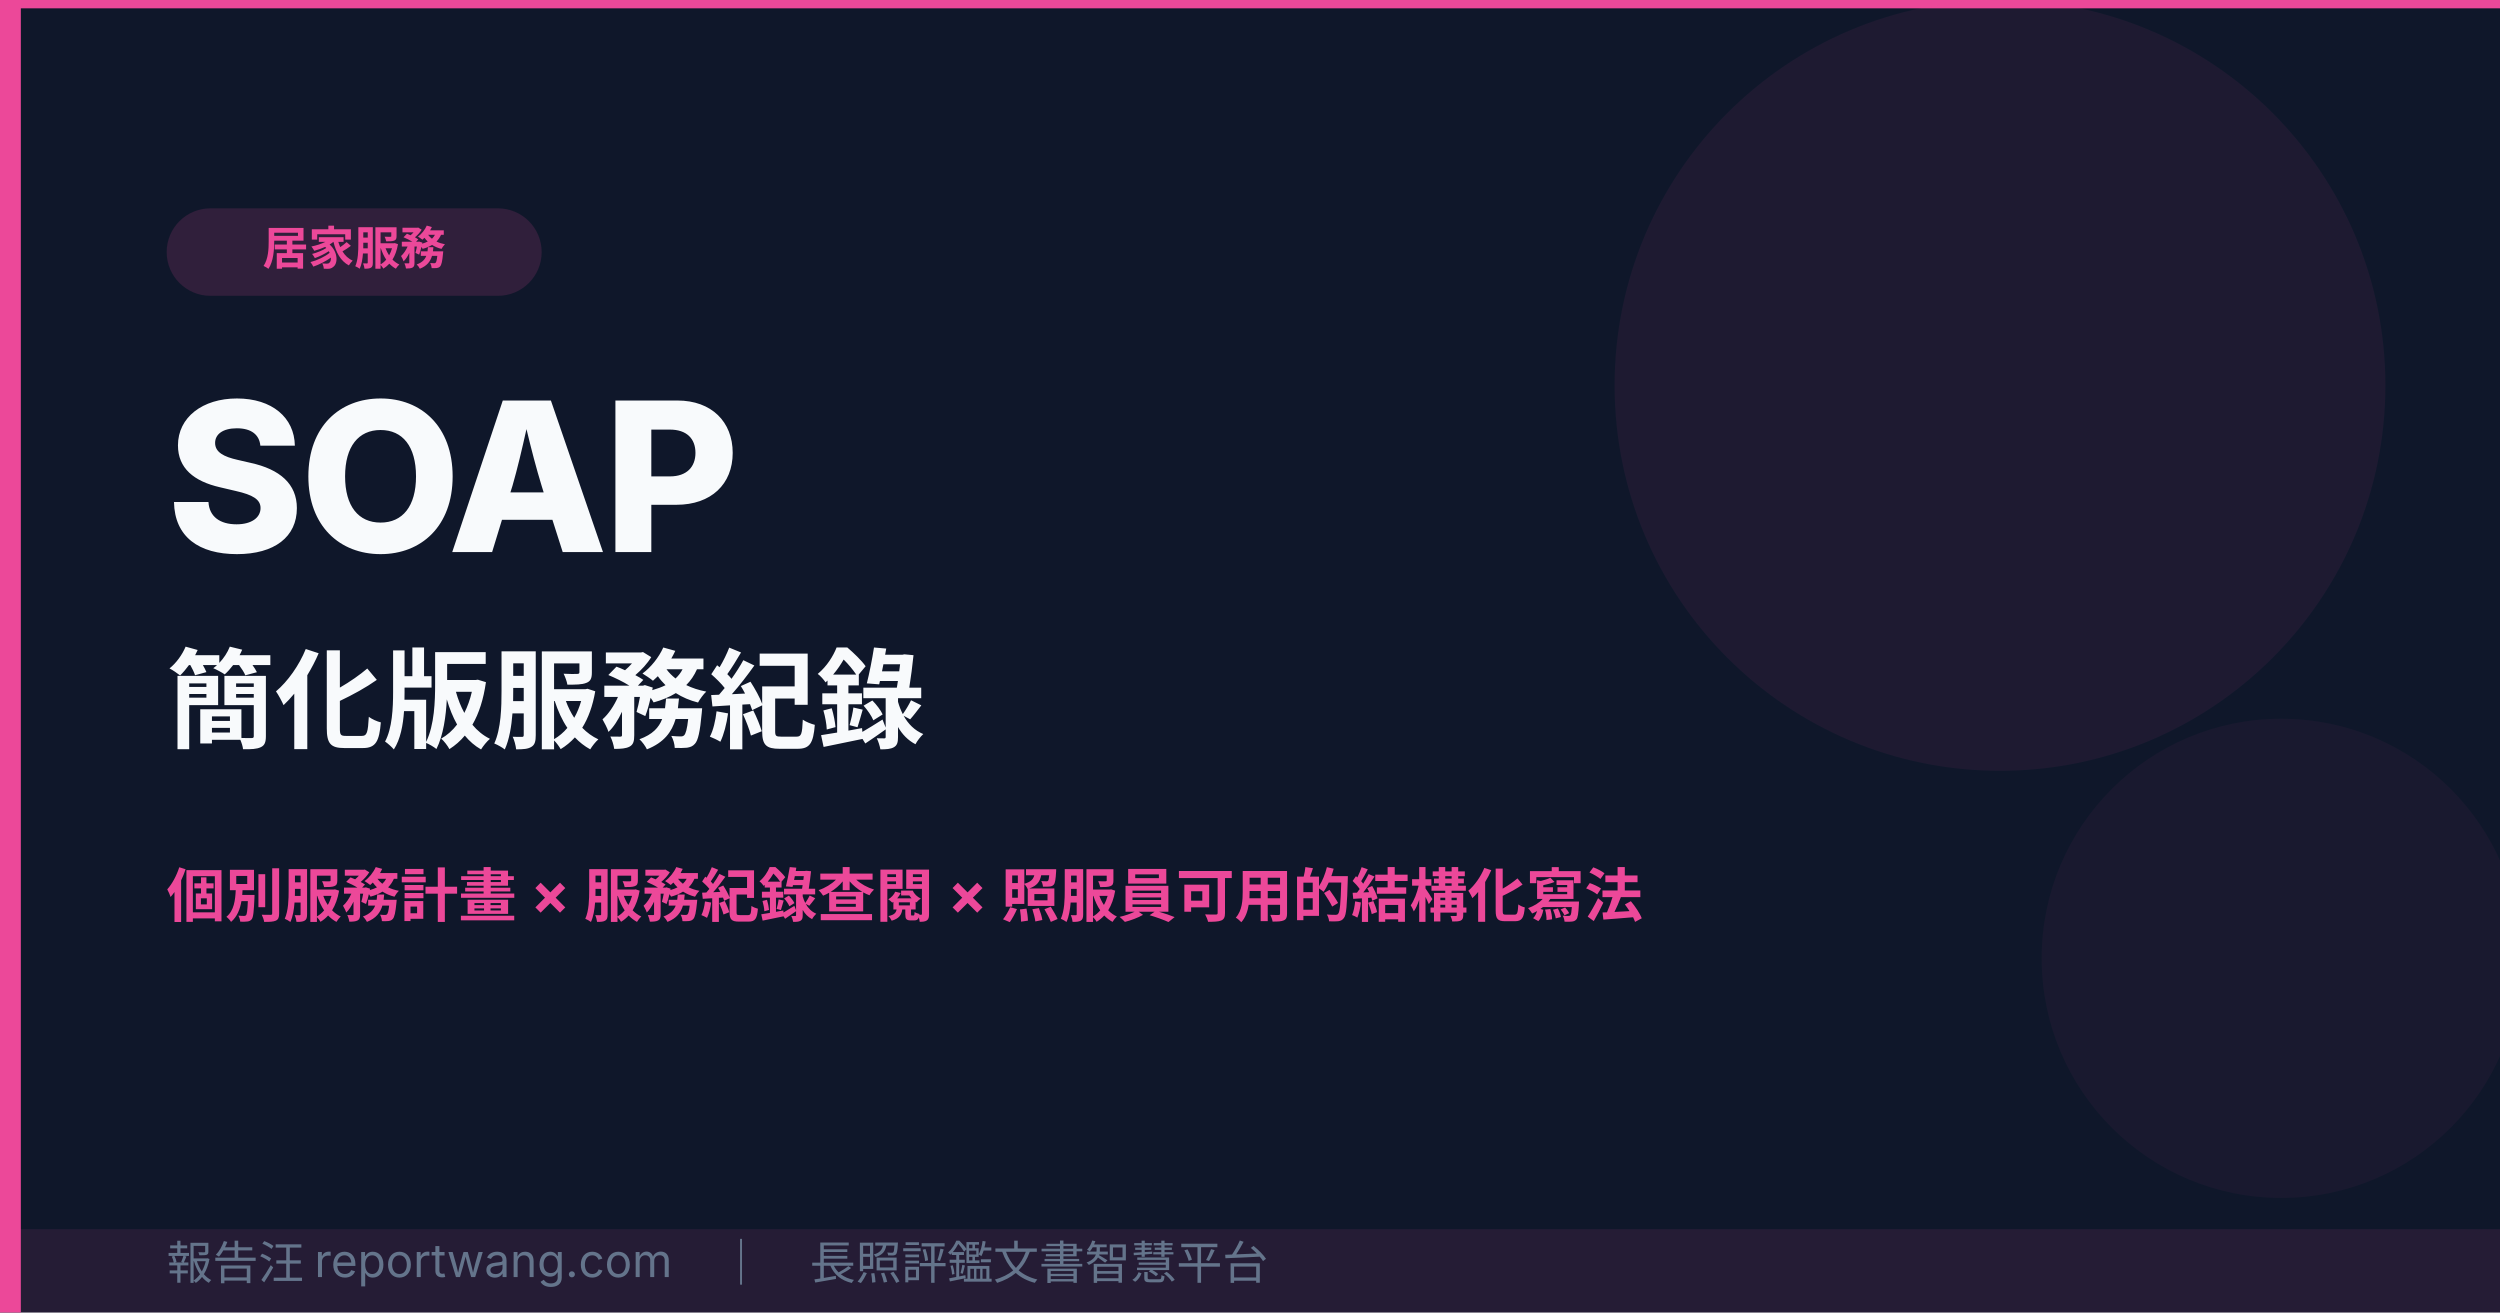
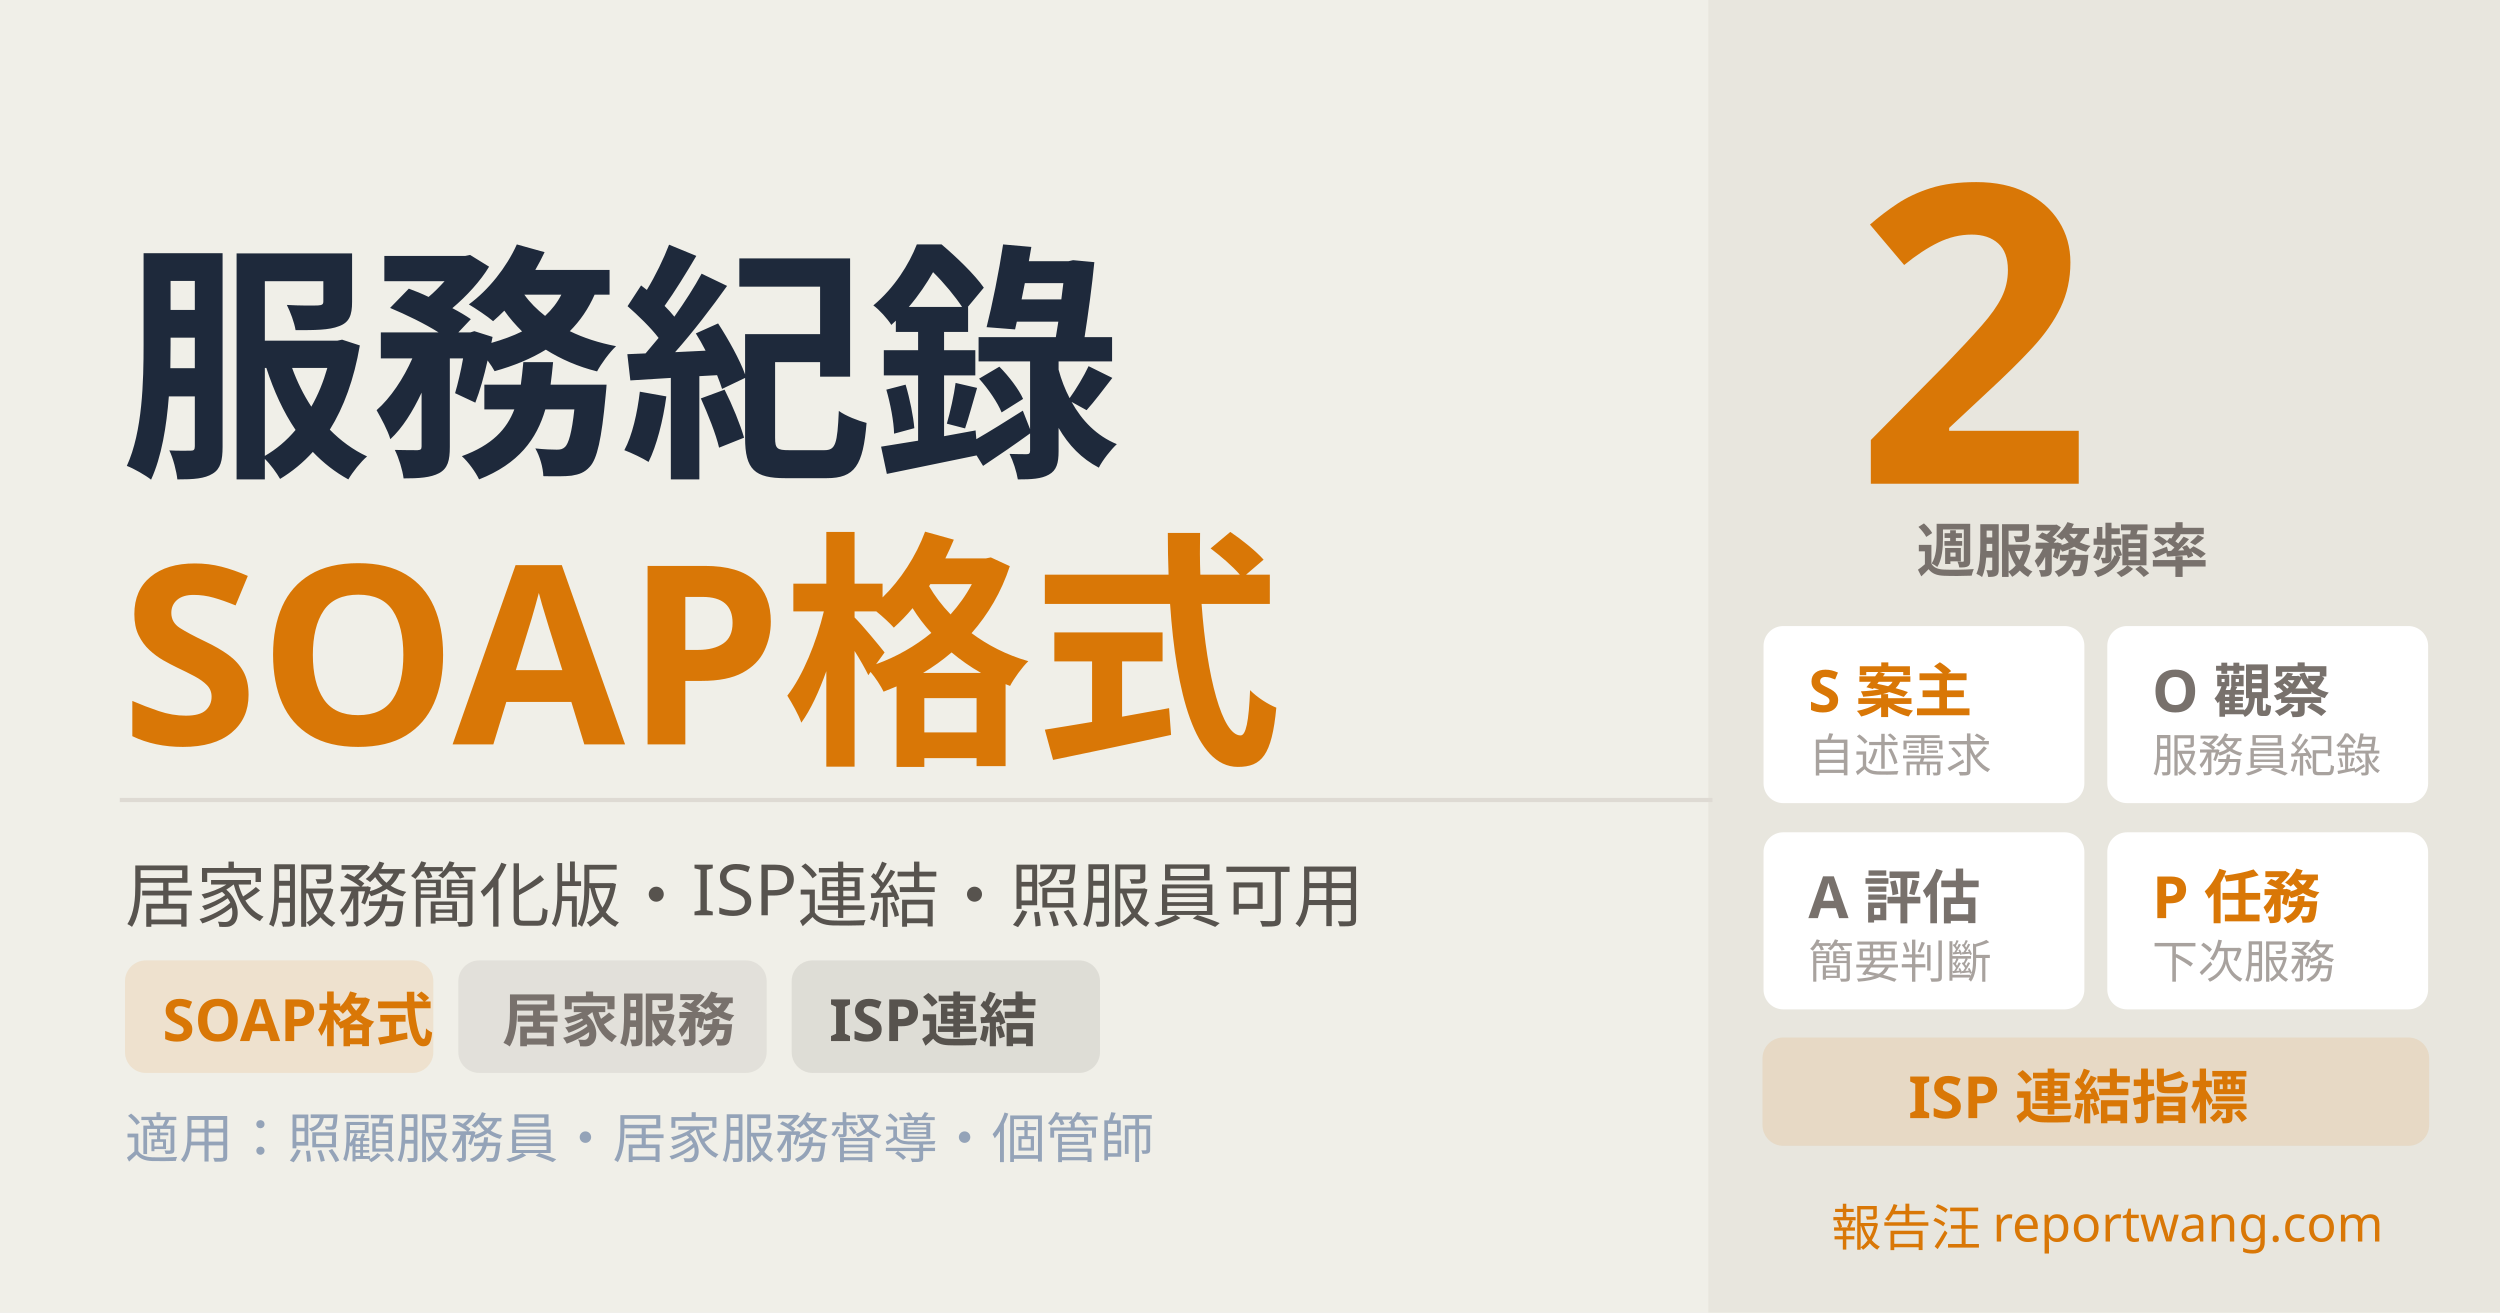
- <svg xmlns="http://www.w3.org/2000/svg" width="1200" height="630" viewBox="0 0 1200 630">
-   <rect width="1200" height="630" fill="#0f172a" />
-   <rect x="0" y="0" width="10" height="630" fill="#ec4899" />
-   <rect x="0" y="0" width="1200" height="4" fill="#ec4899" />
-   <circle cx="960" cy="185" r="185" fill="#ec4899" opacity="0.07" />
-   <circle cx="1095" cy="460" r="115" fill="#ec4899" opacity="0.05" />
-   <rect x="80" y="100" width="180" height="42" rx="21" fill="#ec4899" opacity="0.15" />
-   <text x="170" y="127" text-anchor="middle" font-family="system-ui,-apple-system,sans-serif" font-size="22" fill="#ec4899" font-weight="600">居家服務</text>
-   <text x="80" y="265" font-family="system-ui,-apple-system,sans-serif" font-size="100" fill="#f8fafc" font-weight="800" letter-spacing="-2">SOAP</text>
-   <text x="80" y="355" font-family="system-ui,-apple-system,sans-serif" font-size="52" fill="#f8fafc" font-weight="700">簡化版服務紀錄</text>
-   <text x="80" y="440" font-family="system-ui,-apple-system,sans-serif" font-size="28" fill="#ec4899" font-weight="700">個別服務計畫 × 服務紀錄查閱 × 照服員可用的結構化寫法</text>
-   <rect x="0" y="590" width="1200" height="40" fill="#ec4899" opacity="0.1" />
-   <text x="80" y="614" font-family="system-ui,-apple-system,sans-serif" font-size="22" fill="#64748b">報告汪 reportwang.com　｜　長照評鑑文書智慧平台</text>
+ <svg xmlns="http://www.w3.org/2000/svg" width="1200" height="630" viewBox="0 0 1200 630" fill="none" font-family="'Noto Sans TC', sans-serif">
+   <rect width="1200" height="630" fill="#f0efe8" />
+   <g clip-path="url(#clip-home-care-simplified-soap-service-records)">
+     <path d="M1200 0H0V630H1200V0Z" fill="#F0EFE8" />
+     <path d="M1200 0H820V630H1200V0Z" fill="#E8E6DE" />
+     <text fill="#D97706" style="white-space: pre" xml:space="preserve" font-size="200" font-weight="bold" letter-spacing="0em">
+       <tspan x="890" y="232.2">2</tspan>
+     </text>
+     <text fill="#78716C" style="white-space: pre" xml:space="preserve" font-size="28" font-weight="bold" letter-spacing="0em">
+       <tspan x="920" y="274.416">週服務頻率</tspan>
+     </text>
+     <path d="M991 300H856C850.477 300 846 304.477 846 310V376C846 381.523 850.477 386 856 386H991C996.523 386 1001 381.523 1001 376V310C1001 304.477 996.523 300 991 300Z" fill="white" stroke="#E8E6DE" />
+     <text fill="#D97706" style="white-space: pre" xml:space="preserve" font-size="28" font-weight="bold" letter-spacing="0em">
+       <tspan x="868" y="341.708">S 案主</tspan>
+     </text>
+     <text fill="#A8A29E" style="white-space: pre" xml:space="preserve" font-size="22" letter-spacing="0em">
+       <tspan x="868" y="370.476">自述需求</tspan>
+     </text>
+     <path d="M1156 300H1021C1015.48 300 1011 304.477 1011 310V376C1011 381.523 1015.48 386 1021 386H1156C1161.52 386 1166 381.523 1166 376V310C1166 304.477 1161.52 300 1156 300Z" fill="white" stroke="#E8E6DE" />
+     <text fill="#78716C" style="white-space: pre" xml:space="preserve" font-size="28" font-weight="bold" letter-spacing="0em">
+       <tspan x="1033" y="341.708">O 觀察</tspan>
+     </text>
+     <text fill="#A8A29E" style="white-space: pre" xml:space="preserve" font-size="22" letter-spacing="0em">
+       <tspan x="1033" y="370.476">服務員紀錄</tspan>
+     </text>
+     <path d="M991 399H856C850.477 399 846 403.477 846 409V475C846 480.523 850.477 485 856 485H991C996.523 485 1001 480.523 1001 475V409C1001 403.477 996.523 399 991 399Z" fill="white" stroke="#E8E6DE" />
+     <text fill="#78716C" style="white-space: pre" xml:space="preserve" font-size="28" font-weight="bold" letter-spacing="0em">
+       <tspan x="868" y="440.708">A 評估</tspan>
+     </text>
+     <text fill="#A8A29E" style="white-space: pre" xml:space="preserve" font-size="22" letter-spacing="0em">
+       <tspan x="868" y="469.476">簡要判斷</tspan>
+     </text>
+     <path d="M1156 399H1021C1015.48 399 1011 403.477 1011 409V475C1011 480.523 1015.48 485 1021 485H1156C1161.52 485 1166 480.523 1166 475V409C1166 403.477 1161.52 399 1156 399Z" fill="white" stroke="#E8E6DE" />
+     <text fill="#D97706" style="white-space: pre" xml:space="preserve" font-size="28" font-weight="bold" letter-spacing="0em">
+       <tspan x="1033" y="440.708">P 任務</tspan>
+     </text>
+     <text fill="#A8A29E" style="white-space: pre" xml:space="preserve" font-size="22" letter-spacing="0em">
+       <tspan x="1033" y="469.476">下次服務</tspan>
+     </text>
+     <path opacity="0.12" d="M1156 498H856C850.477 498 846 502.477 846 508V540C846 545.523 850.477 550 856 550H1156C1161.52 550 1166 545.523 1166 540V508C1166 502.477 1161.52 498 1156 498Z" fill="#D97706" />
+     <text fill="#D97706" style="white-space: pre" xml:space="preserve" font-size="28" font-weight="bold" letter-spacing="0em">
+       <tspan x="916" y="536.708">ISP 連結指標</tspan>
+     </text>
+     <text fill="#1E293B" style="white-space: pre" xml:space="preserve" font-size="120" font-weight="bold" letter-spacing="0em">
+       <tspan x="58" y="219.32">服務紀錄</tspan>
+     </text>
+     <text fill="#D97706" style="white-space: pre" xml:space="preserve" font-size="120" font-weight="bold" letter-spacing="0em">
+       <tspan x="58" y="357.32">SOAP格式</tspan>
+     </text>
+     <path d="M57.5 384H822" stroke="#DEDAD3" stroke-width="2" />
+     <text fill="#57534E" style="white-space: pre" xml:space="preserve" font-size="34" letter-spacing="0em">
+       <tspan x="60" y="442.136">居家服務簡化版・ISP連結・照服員可用</tspan>
+     </text>
+     <path opacity="0.12" d="M198 461H70C64.477 461 60 465.477 60 471V505C60 510.523 64.477 515 70 515H198C203.523 515 208 510.523 208 505V471C208 465.477 203.523 461 198 461Z" fill="#D97706" />
+     <text fill="#D97706" style="white-space: pre" xml:space="preserve" font-size="28" font-weight="bold" letter-spacing="0em">
+       <tspan x="78" y="499.708">SOAP格式</tspan>
+     </text>
+     <path opacity="0.12" d="M358 461H230C224.477 461 220 465.477 220 471V505C220 510.523 224.477 515 230 515H358C363.523 515 368 510.523 368 505V471C368 465.477 363.523 461 358 461Z" fill="#78716C" />
+     <text fill="#78716C" style="white-space: pre" xml:space="preserve" font-size="28" font-weight="bold" letter-spacing="0em">
+       <tspan x="241" y="499.708">居家服務</tspan>
+     </text>
+     <path opacity="0.12" d="M518 461H390C384.477 461 380 465.477 380 471V505C380 510.523 384.477 515 390 515H518C523.523 515 528 510.523 528 505V471C528 465.477 523.523 461 518 461Z" fill="#57534E" />
+     <text fill="#57534E" style="white-space: pre" xml:space="preserve" font-size="28" font-weight="bold" letter-spacing="0em">
+       <tspan x="398" y="499.708">ISP連結</tspan>
+     </text>
+     <text fill="#94A3B8" style="white-space: pre" xml:space="preserve" font-size="26" letter-spacing="0em">
+       <tspan x="60" y="555.708">適用：照顧服務員・居家服務督導・個管師</tspan>
+     </text>
+     <text fill="#D97706" style="white-space: pre" xml:space="preserve" font-size="24" letter-spacing="0em">
+       <tspan x="879.008" y="597.928">報告汪 reportwang.com</tspan>
+     </text>
+   </g>
+   <defs>
+     <clipPath id="clip-home-care-simplified-soap-service-records">
+       <rect width="1200" height="630" fill="white" />
+     </clipPath>
+   </defs>
</svg>
